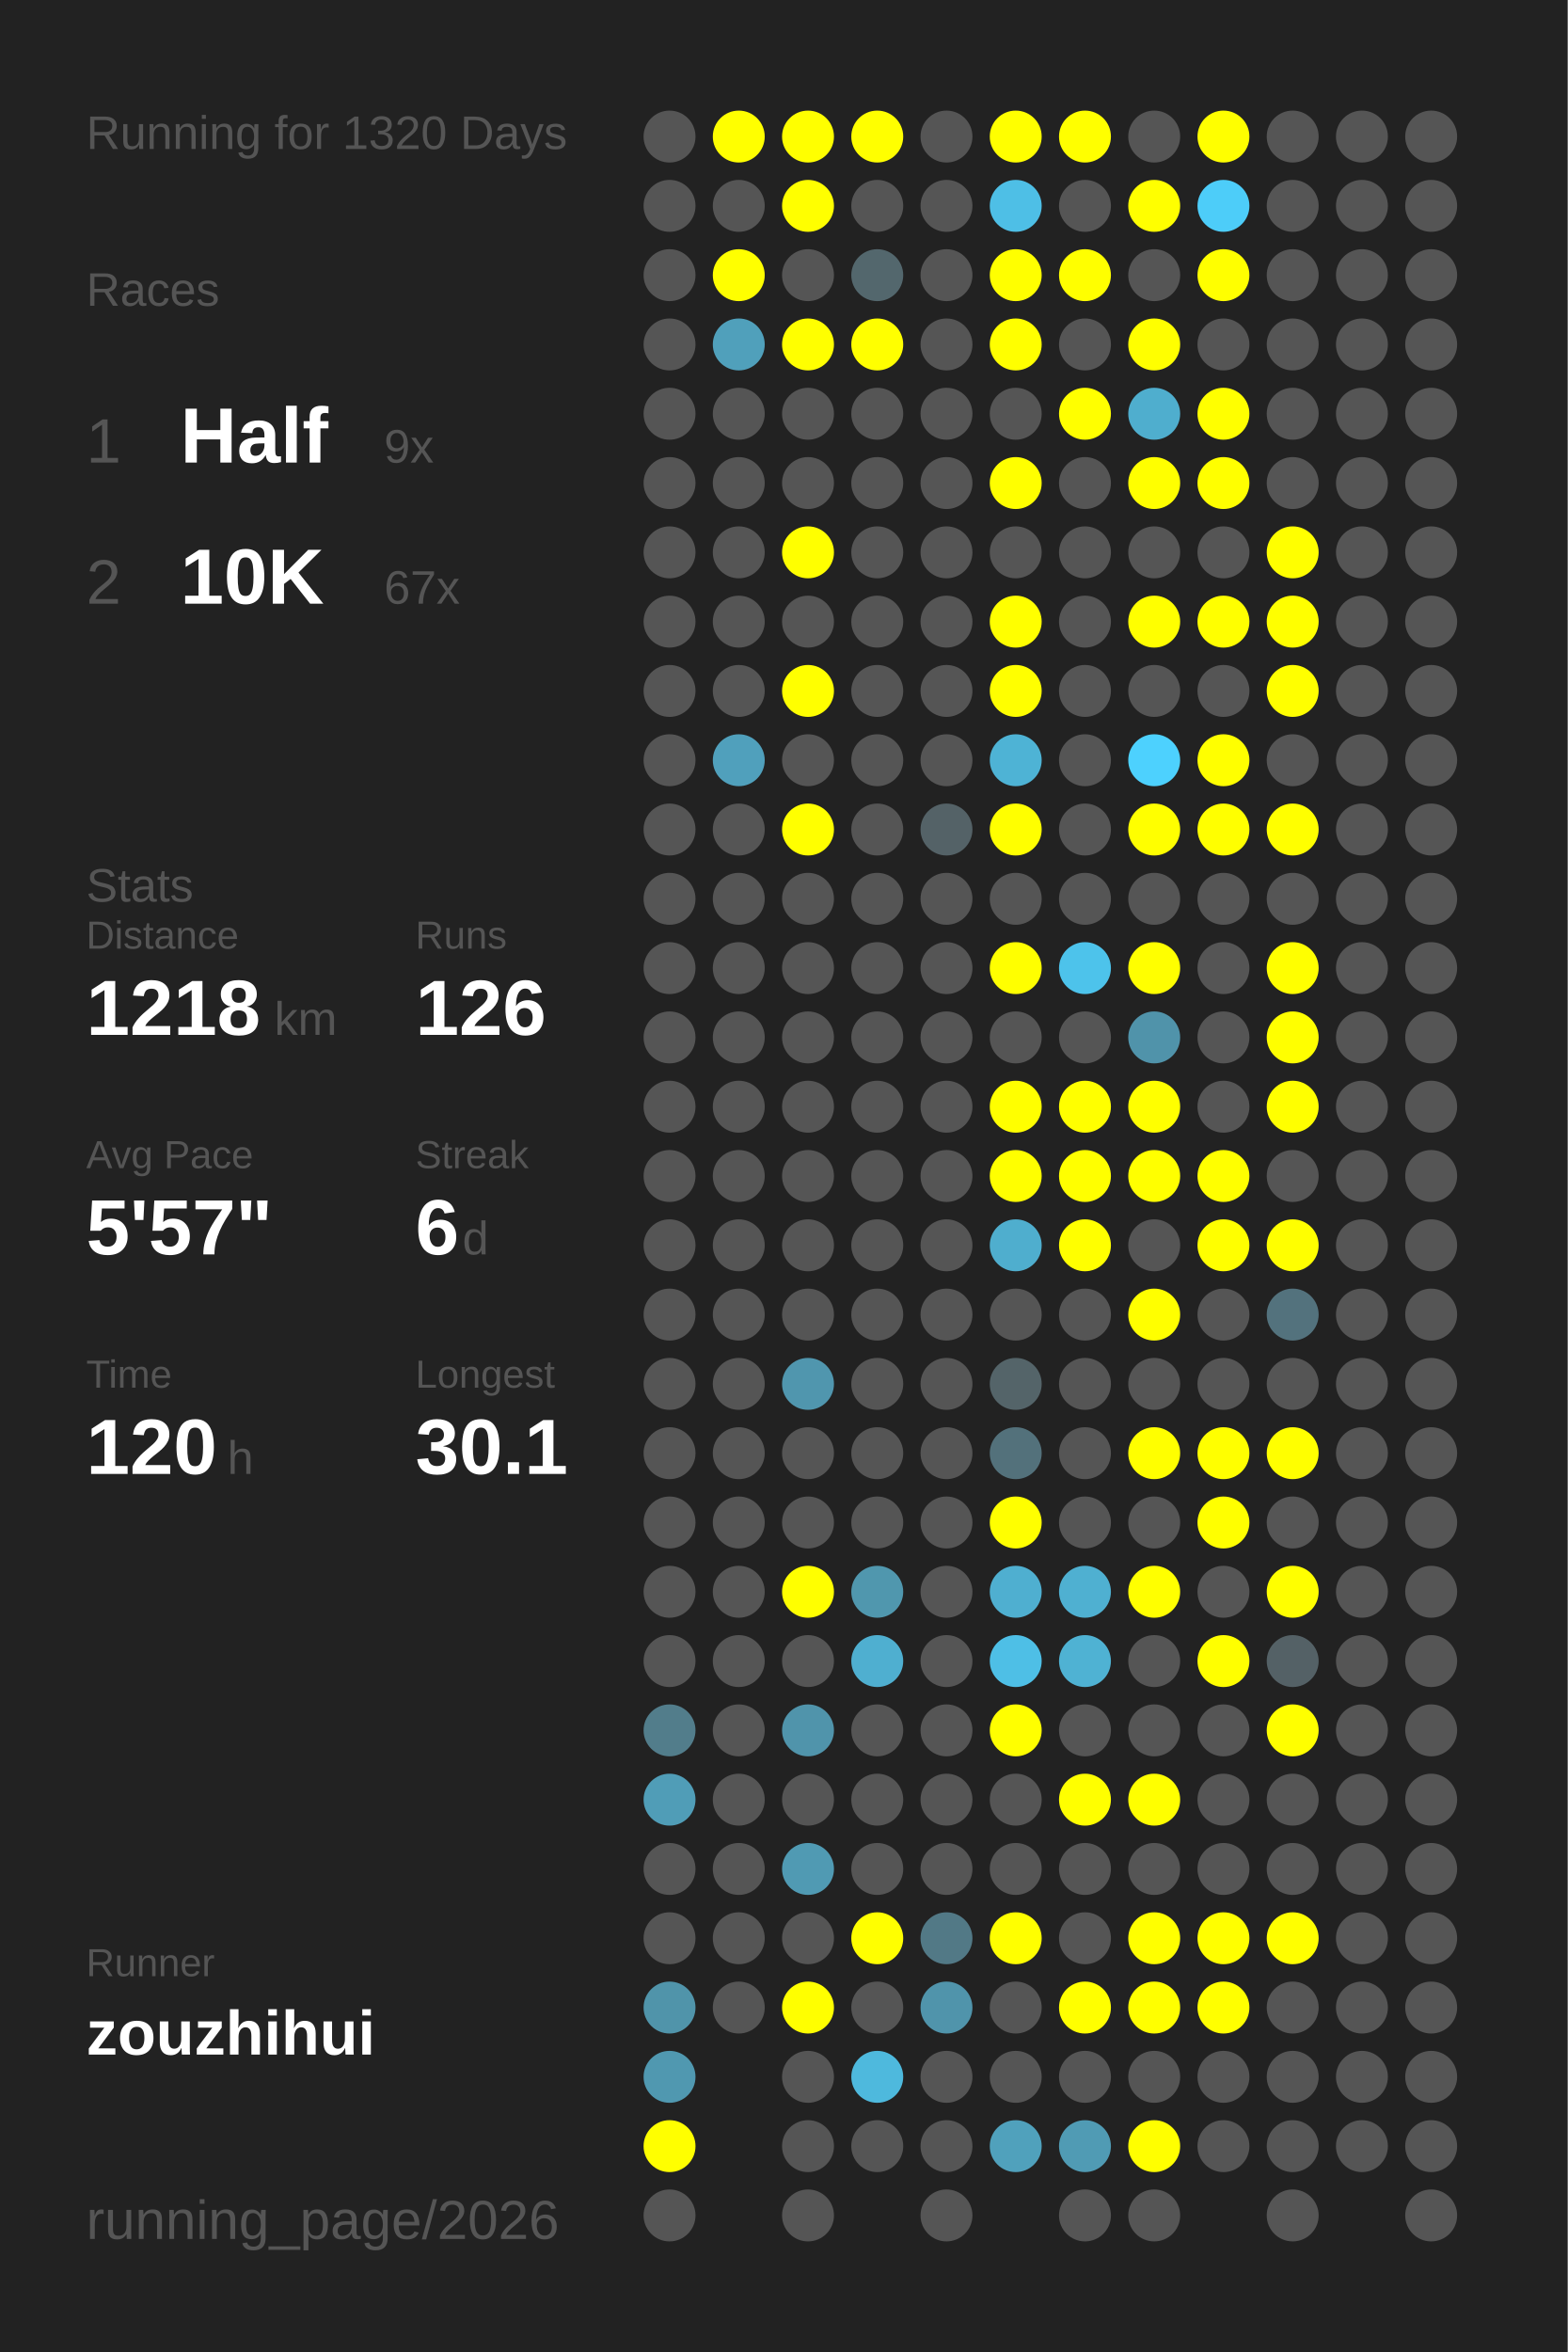
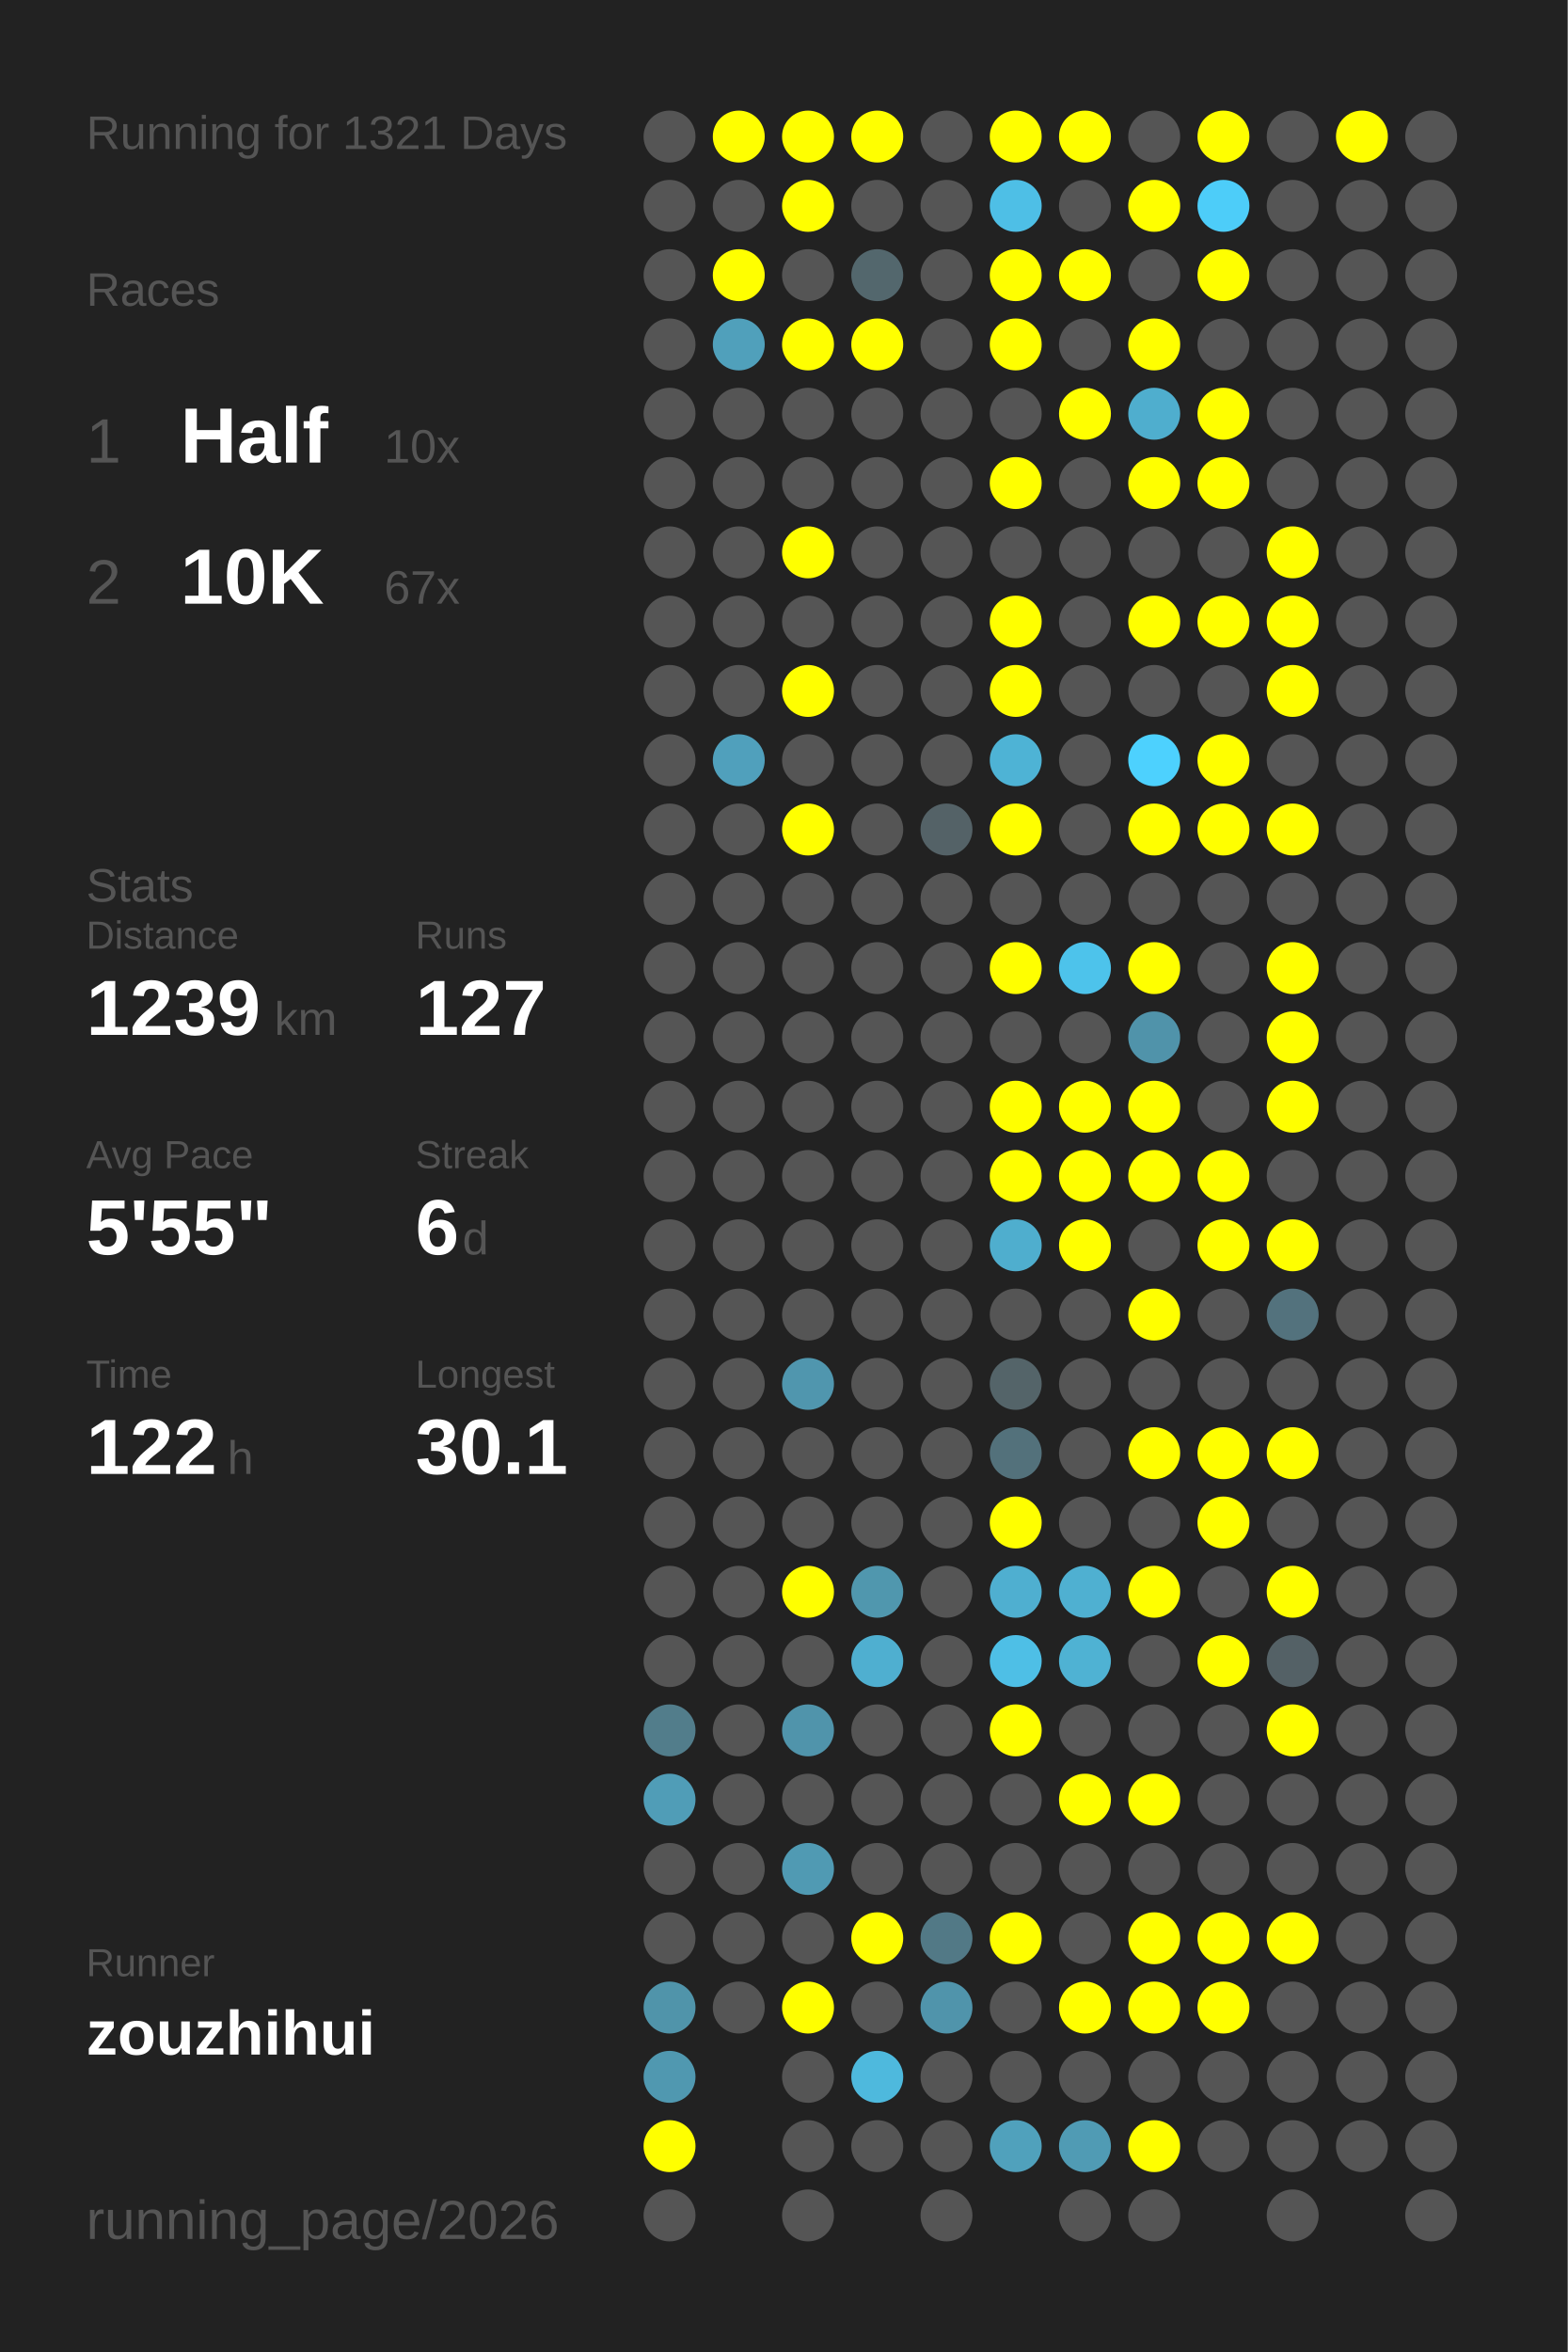
<svg xmlns="http://www.w3.org/2000/svg" baseProfile="full" height="300mm" version="1.1" viewBox="0,0,200,300" width="200mm">
  <defs />
  <rect fill="#222222" height="300" width="200" x="0" y="0" />
-   <text fill="#555555" style="font-size:6px; font-family:Arial;" x="11" y="19">Running for 1320 Days</text>
+   <text fill="#555555" style="font-size:6px; font-family:Arial;" x="11" y="19">Running for 1321 Days</text>
  <text fill="#555555" style="font-size:6px; font-family:Arial;" x="11" y="39">Races</text>
  <text fill="#555555" style="font-size:8px; font-family:Arial;" x="11" y="59">1</text>
  <text fill="#FFFFFF" style="font-size:10px; font-family:Arial; font-weight:bold;" x="23" y="59">Half</text>
-   <text fill="#555555" style="font-size:6px; font-family:Arial;" x="49" y="59">9x</text>
+   <text fill="#555555" style="font-size:6px; font-family:Arial;" x="49" y="59">10x</text>
  <text fill="#555555" style="font-size:8px; font-family:Arial;" x="11" y="77">2</text>
  <text fill="#FFFFFF" style="font-size:10px; font-family:Arial; font-weight:bold;" x="23" y="77">10K</text>
  <text fill="#555555" style="font-size:6px; font-family:Arial;" x="49" y="77">67x</text>
  <text fill="#555555" style="font-size:6px; font-family:Arial;" x="11" y="115">Stats</text>
  <text fill="#555555" style="font-size:5px; font-family:Arial;" x="11" y="121">Distance</text>
-   <text fill="#FFFFFF" style="font-size:10px; font-family:Arial; font-weight:bold;" x="11" y="132">1218</text>
+   <text fill="#FFFFFF" style="font-size:10px; font-family:Arial; font-weight:bold;" x="11" y="132">1239</text>
  <text fill="#555555" style="font-size:6px; font-family:Arial;" x="35" y="132">km</text>
  <text fill="#555555" style="font-size:5px; font-family:Arial;" x="53" y="121">Runs</text>
-   <text fill="#FFFFFF" style="font-size:10px; font-family:Arial; font-weight:bold;" x="53" y="132">126</text>
+   <text fill="#FFFFFF" style="font-size:10px; font-family:Arial; font-weight:bold;" x="53" y="132">127</text>
  <text fill="#555555" style="font-size:5px; font-family:Arial;" x="11" y="149">Avg Pace</text>
-   <text fill="#FFFFFF" style="font-size:10px; font-family:Arial; font-weight:bold;" x="11" y="160">5'57"</text>
+   <text fill="#FFFFFF" style="font-size:10px; font-family:Arial; font-weight:bold;" x="11" y="160">5'55"</text>
  <text fill="#555555" style="font-size:5px; font-family:Arial;" x="53" y="149">Streak</text>
  <text fill="#FFFFFF" style="font-size:10px; font-family:Arial; font-weight:bold;" x="53" y="160">6</text>
  <text fill="#555555" style="font-size:6px; font-family:Arial;" x="59" y="160">d</text>
  <text fill="#555555" style="font-size:5px; font-family:Arial;" x="11" y="177">Time</text>
-   <text fill="#FFFFFF" style="font-size:10px; font-family:Arial; font-weight:bold;" x="11" y="188">120</text>
+   <text fill="#FFFFFF" style="font-size:10px; font-family:Arial; font-weight:bold;" x="11" y="188">122</text>
  <text fill="#555555" style="font-size:6px; font-family:Arial;" x="29" y="188">h</text>
  <text fill="#555555" style="font-size:5px; font-family:Arial;" x="53" y="177">Longest</text>
  <text fill="#FFFFFF" style="font-size:10px; font-family:Arial; font-weight:bold;" x="53" y="188">30.1</text>
  <text fill="#555555" style="font-size:5px; font-family:Arial;" x="11" y="252.065">Runner</text>
  <text fill="#FFFFFF" style="font-size:8px; font-family:Arial; font-weight:bold;" x="11" y="262.065">zouzhihui</text>
  <text fill="#555555" style="font-size:7px; font-family:Arial;" x="11" y="285.581">running_page/2026</text>
  <circle cx="85.417" cy="17.419" fill="#555555" r="3.312" />
  <circle cx="85.417" cy="26.258" fill="#555555" r="3.312" />
  <circle cx="85.417" cy="35.097" fill="#555555" r="3.312" />
  <circle cx="85.417" cy="43.935" fill="#555555" r="3.312" />
  <circle cx="85.417" cy="52.774" fill="#555555" r="3.312" />
  <circle cx="85.417" cy="61.613" fill="#555555" r="3.312" />
  <circle cx="85.417" cy="70.452" fill="#555555" r="3.312" />
  <circle cx="85.417" cy="79.29" fill="#555555" r="3.312" />
  <circle cx="85.417" cy="88.129" fill="#555555" r="3.312" />
  <circle cx="85.417" cy="96.968" fill="#555555" r="3.312" />
  <circle cx="85.417" cy="105.806" fill="#555555" r="3.312" />
  <circle cx="85.417" cy="114.645" fill="#555555" r="3.312" />
  <circle cx="85.417" cy="123.484" fill="#555555" r="3.312" />
  <circle cx="85.417" cy="132.323" fill="#555555" r="3.312" />
  <circle cx="85.417" cy="141.161" fill="#555555" r="3.312" />
  <circle cx="85.417" cy="150" fill="#555555" r="3.312" />
  <circle cx="85.417" cy="158.839" fill="#555555" r="3.312" />
  <circle cx="85.417" cy="167.677" fill="#555555" r="3.312" />
  <circle cx="85.417" cy="176.516" fill="#555555" r="3.312" />
  <circle cx="85.417" cy="185.355" fill="#555555" r="3.312" />
  <circle cx="85.417" cy="194.194" fill="#555555" r="3.312" />
  <circle cx="85.417" cy="203.032" fill="#555555" r="3.312" />
  <circle cx="85.417" cy="211.871" fill="#555555" r="3.312" />
  <circle cx="85.417" cy="220.71" fill="#527d8b" r="3.312" />
  <circle cx="85.417" cy="229.548" fill="#509db7" r="3.312" />
  <circle cx="85.417" cy="238.387" fill="#555555" r="3.312" />
  <circle cx="85.417" cy="247.226" fill="#555555" r="3.312" />
  <circle cx="85.417" cy="256.065" fill="#5094aa" r="3.312" />
  <circle cx="85.417" cy="264.903" fill="#5098b0" r="3.312" />
  <circle cx="85.417" cy="273.742" fill="#FFFF00" r="3.312" />
  <circle cx="85.417" cy="282.581" fill="#555555" r="3.312" />
  <circle cx="94.25" cy="17.419" fill="#FFFF00" r="3.312" />
  <circle cx="94.25" cy="26.258" fill="#555555" r="3.312" />
  <circle cx="94.25" cy="35.097" fill="#FFFF00" r="3.312" />
  <circle cx="94.25" cy="43.935" fill="#50a0bb" r="3.312" />
  <circle cx="94.25" cy="52.774" fill="#555555" r="3.312" />
  <circle cx="94.25" cy="61.613" fill="#555555" r="3.312" />
  <circle cx="94.25" cy="70.452" fill="#555555" r="3.312" />
  <circle cx="94.25" cy="79.29" fill="#555555" r="3.312" />
  <circle cx="94.25" cy="88.129" fill="#555555" r="3.312" />
  <circle cx="94.25" cy="96.968" fill="#50a0bc" r="3.312" />
  <circle cx="94.25" cy="105.806" fill="#555555" r="3.312" />
  <circle cx="94.25" cy="114.645" fill="#555555" r="3.312" />
  <circle cx="94.25" cy="123.484" fill="#555555" r="3.312" />
  <circle cx="94.25" cy="132.323" fill="#555555" r="3.312" />
  <circle cx="94.25" cy="141.161" fill="#555555" r="3.312" />
  <circle cx="94.25" cy="150" fill="#555555" r="3.312" />
  <circle cx="94.25" cy="158.839" fill="#555555" r="3.312" />
  <circle cx="94.25" cy="167.677" fill="#555555" r="3.312" />
  <circle cx="94.25" cy="176.516" fill="#555555" r="3.312" />
  <circle cx="94.25" cy="185.355" fill="#555555" r="3.312" />
  <circle cx="94.25" cy="194.194" fill="#555555" r="3.312" />
  <circle cx="94.25" cy="203.032" fill="#555555" r="3.312" />
  <circle cx="94.25" cy="211.871" fill="#555555" r="3.312" />
  <circle cx="94.25" cy="220.71" fill="#555555" r="3.312" />
  <circle cx="94.25" cy="229.548" fill="#555555" r="3.312" />
  <circle cx="94.25" cy="238.387" fill="#555555" r="3.312" />
  <circle cx="94.25" cy="247.226" fill="#555555" r="3.312" />
  <circle cx="94.25" cy="256.065" fill="#555555" r="3.312" />
  <circle cx="103.083" cy="17.419" fill="#FFFF00" r="3.312" />
  <circle cx="103.083" cy="26.258" fill="#FFFF00" r="3.312" />
  <circle cx="103.083" cy="35.097" fill="#555555" r="3.312" />
  <circle cx="103.083" cy="43.935" fill="#FFFF00" r="3.312" />
  <circle cx="103.083" cy="52.774" fill="#555555" r="3.312" />
  <circle cx="103.083" cy="61.613" fill="#555555" r="3.312" />
  <circle cx="103.083" cy="70.452" fill="#FFFF00" r="3.312" />
  <circle cx="103.083" cy="79.29" fill="#555555" r="3.312" />
  <circle cx="103.083" cy="88.129" fill="#FFFF00" r="3.312" />
  <circle cx="103.083" cy="96.968" fill="#555555" r="3.312" />
  <circle cx="103.083" cy="105.806" fill="#FFFF00" r="3.312" />
  <circle cx="103.083" cy="114.645" fill="#555555" r="3.312" />
  <circle cx="103.083" cy="123.484" fill="#555555" r="3.312" />
  <circle cx="103.083" cy="132.323" fill="#555555" r="3.312" />
  <circle cx="103.083" cy="141.161" fill="#555555" r="3.312" />
  <circle cx="103.083" cy="150" fill="#555555" r="3.312" />
  <circle cx="103.083" cy="158.839" fill="#555555" r="3.312" />
  <circle cx="103.083" cy="167.677" fill="#555555" r="3.312" />
  <circle cx="103.083" cy="176.516" fill="#5096ae" r="3.312" />
  <circle cx="103.083" cy="185.355" fill="#555555" r="3.312" />
  <circle cx="103.083" cy="194.194" fill="#555555" r="3.312" />
  <circle cx="103.083" cy="203.032" fill="#FFFF00" r="3.312" />
  <circle cx="103.083" cy="211.871" fill="#555555" r="3.312" />
  <circle cx="103.083" cy="220.71" fill="#5094ab" r="3.312" />
  <circle cx="103.083" cy="229.548" fill="#555555" r="3.312" />
  <circle cx="103.083" cy="238.387" fill="#509ab3" r="3.312" />
  <circle cx="103.083" cy="247.226" fill="#555555" r="3.312" />
  <circle cx="103.083" cy="256.065" fill="#FFFF00" r="3.312" />
  <circle cx="103.083" cy="264.903" fill="#555555" r="3.312" />
  <circle cx="103.083" cy="273.742" fill="#555555" r="3.312" />
  <circle cx="103.083" cy="282.581" fill="#555555" r="3.312" />
  <circle cx="111.917" cy="17.419" fill="#FFFF00" r="3.312" />
  <circle cx="111.917" cy="26.258" fill="#555555" r="3.312" />
  <circle cx="111.917" cy="35.097" fill="#53676d" r="3.312" />
  <circle cx="111.917" cy="43.935" fill="#FFFF00" r="3.312" />
  <circle cx="111.917" cy="52.774" fill="#555555" r="3.312" />
  <circle cx="111.917" cy="61.613" fill="#555555" r="3.312" />
  <circle cx="111.917" cy="70.452" fill="#555555" r="3.312" />
  <circle cx="111.917" cy="79.29" fill="#555555" r="3.312" />
  <circle cx="111.917" cy="88.129" fill="#555555" r="3.312" />
  <circle cx="111.917" cy="96.968" fill="#555555" r="3.312" />
  <circle cx="111.917" cy="105.806" fill="#555555" r="3.312" />
  <circle cx="111.917" cy="114.645" fill="#555555" r="3.312" />
  <circle cx="111.917" cy="123.484" fill="#555555" r="3.312" />
  <circle cx="111.917" cy="132.323" fill="#555555" r="3.312" />
  <circle cx="111.917" cy="141.161" fill="#555555" r="3.312" />
  <circle cx="111.917" cy="150" fill="#555555" r="3.312" />
  <circle cx="111.917" cy="158.839" fill="#555555" r="3.312" />
  <circle cx="111.917" cy="167.677" fill="#555555" r="3.312" />
  <circle cx="111.917" cy="176.516" fill="#555555" r="3.312" />
  <circle cx="111.917" cy="185.355" fill="#555555" r="3.312" />
  <circle cx="111.917" cy="194.194" fill="#555555" r="3.312" />
  <circle cx="111.917" cy="203.032" fill="#5097ae" r="3.312" />
  <circle cx="111.917" cy="211.871" fill="#4fafd0" r="3.312" />
  <circle cx="111.917" cy="220.71" fill="#555555" r="3.312" />
  <circle cx="111.917" cy="229.548" fill="#555555" r="3.312" />
  <circle cx="111.917" cy="238.387" fill="#555555" r="3.312" />
  <circle cx="111.917" cy="247.226" fill="#FFFF00" r="3.312" />
  <circle cx="111.917" cy="256.065" fill="#555555" r="3.312" />
  <circle cx="111.917" cy="264.903" fill="#4eb9dd" r="3.312" />
  <circle cx="111.917" cy="273.742" fill="#555555" r="3.312" />
  <circle cx="120.75" cy="17.419" fill="#555555" r="3.312" />
  <circle cx="120.75" cy="26.258" fill="#555555" r="3.312" />
  <circle cx="120.75" cy="35.097" fill="#555555" r="3.312" />
  <circle cx="120.75" cy="43.935" fill="#555555" r="3.312" />
  <circle cx="120.75" cy="52.774" fill="#555555" r="3.312" />
  <circle cx="120.75" cy="61.613" fill="#555555" r="3.312" />
  <circle cx="120.75" cy="70.452" fill="#555555" r="3.312" />
  <circle cx="120.75" cy="79.29" fill="#555555" r="3.312" />
  <circle cx="120.75" cy="88.129" fill="#555555" r="3.312" />
  <circle cx="120.75" cy="96.968" fill="#555555" r="3.312" />
  <circle cx="120.75" cy="105.806" fill="#546267" r="3.312" />
  <circle cx="120.75" cy="114.645" fill="#555555" r="3.312" />
  <circle cx="120.75" cy="123.484" fill="#555555" r="3.312" />
  <circle cx="120.75" cy="132.323" fill="#555555" r="3.312" />
  <circle cx="120.75" cy="141.161" fill="#555555" r="3.312" />
  <circle cx="120.75" cy="150" fill="#555555" r="3.312" />
  <circle cx="120.75" cy="158.839" fill="#555555" r="3.312" />
  <circle cx="120.75" cy="167.677" fill="#555555" r="3.312" />
  <circle cx="120.75" cy="176.516" fill="#555555" r="3.312" />
  <circle cx="120.75" cy="185.355" fill="#555555" r="3.312" />
  <circle cx="120.75" cy="194.194" fill="#555555" r="3.312" />
  <circle cx="120.75" cy="203.032" fill="#555555" r="3.312" />
  <circle cx="120.75" cy="211.871" fill="#555555" r="3.312" />
  <circle cx="120.75" cy="220.71" fill="#555555" r="3.312" />
  <circle cx="120.75" cy="229.548" fill="#555555" r="3.312" />
  <circle cx="120.75" cy="238.387" fill="#555555" r="3.312" />
  <circle cx="120.75" cy="247.226" fill="#527986" r="3.312" />
  <circle cx="120.75" cy="256.065" fill="#5094ab" r="3.312" />
  <circle cx="120.75" cy="264.903" fill="#555555" r="3.312" />
  <circle cx="120.75" cy="273.742" fill="#555555" r="3.312" />
  <circle cx="120.75" cy="282.581" fill="#555555" r="3.312" />
  <circle cx="129.583" cy="17.419" fill="#FFFF00" r="3.312" />
  <circle cx="129.583" cy="26.258" fill="#4ebfe6" r="3.312" />
  <circle cx="129.583" cy="35.097" fill="#FFFF00" r="3.312" />
  <circle cx="129.583" cy="43.935" fill="#FFFF00" r="3.312" />
  <circle cx="129.583" cy="52.774" fill="#555555" r="3.312" />
  <circle cx="129.583" cy="61.613" fill="#FFFF00" r="3.312" />
  <circle cx="129.583" cy="70.452" fill="#555555" r="3.312" />
  <circle cx="129.583" cy="79.29" fill="#FFFF00" r="3.312" />
  <circle cx="129.583" cy="88.129" fill="#FFFF00" r="3.312" />
  <circle cx="129.583" cy="96.968" fill="#4eb3d5" r="3.312" />
  <circle cx="129.583" cy="105.806" fill="#FFFF00" r="3.312" />
  <circle cx="129.583" cy="114.645" fill="#555555" r="3.312" />
  <circle cx="129.583" cy="123.484" fill="#FFFF00" r="3.312" />
  <circle cx="129.583" cy="132.323" fill="#555555" r="3.312" />
  <circle cx="129.583" cy="141.161" fill="#FFFF00" r="3.312" />
  <circle cx="129.583" cy="150" fill="#FFFF00" r="3.312" />
  <circle cx="129.583" cy="158.839" fill="#4faece" r="3.312" />
  <circle cx="129.583" cy="167.677" fill="#555555" r="3.312" />
  <circle cx="129.583" cy="176.516" fill="#546469" r="3.312" />
  <circle cx="129.583" cy="185.355" fill="#53717b" r="3.312" />
  <circle cx="129.583" cy="194.194" fill="#FFFF00" r="3.312" />
  <circle cx="129.583" cy="203.032" fill="#4fafd0" r="3.312" />
  <circle cx="129.583" cy="211.871" fill="#4ebfe6" r="3.312" />
  <circle cx="129.583" cy="220.71" fill="#FFFF00" r="3.312" />
  <circle cx="129.583" cy="229.548" fill="#555555" r="3.312" />
  <circle cx="129.583" cy="238.387" fill="#555555" r="3.312" />
  <circle cx="129.583" cy="247.226" fill="#FFFF00" r="3.312" />
  <circle cx="129.583" cy="256.065" fill="#555555" r="3.312" />
  <circle cx="129.583" cy="264.903" fill="#555555" r="3.312" />
  <circle cx="129.583" cy="273.742" fill="#50a1bc" r="3.312" />
  <circle cx="138.417" cy="17.419" fill="#FFFF00" r="3.312" />
  <circle cx="138.417" cy="26.258" fill="#555555" r="3.312" />
  <circle cx="138.417" cy="35.097" fill="#FFFF00" r="3.312" />
  <circle cx="138.417" cy="43.935" fill="#555555" r="3.312" />
  <circle cx="138.417" cy="52.774" fill="#FFFF00" r="3.312" />
  <circle cx="138.417" cy="61.613" fill="#555555" r="3.312" />
  <circle cx="138.417" cy="70.452" fill="#555555" r="3.312" />
  <circle cx="138.417" cy="79.29" fill="#555555" r="3.312" />
  <circle cx="138.417" cy="88.129" fill="#555555" r="3.312" />
  <circle cx="138.417" cy="96.968" fill="#555555" r="3.312" />
  <circle cx="138.417" cy="105.806" fill="#555555" r="3.312" />
  <circle cx="138.417" cy="114.645" fill="#555555" r="3.312" />
  <circle cx="138.417" cy="123.484" fill="#4dc3eb" r="3.312" />
  <circle cx="138.417" cy="132.323" fill="#555555" r="3.312" />
  <circle cx="138.417" cy="141.161" fill="#FFFF00" r="3.312" />
  <circle cx="138.417" cy="150" fill="#FFFF00" r="3.312" />
  <circle cx="138.417" cy="158.839" fill="#FFFF00" r="3.312" />
  <circle cx="138.417" cy="167.677" fill="#555555" r="3.312" />
  <circle cx="138.417" cy="176.516" fill="#555555" r="3.312" />
  <circle cx="138.417" cy="185.355" fill="#555555" r="3.312" />
  <circle cx="138.417" cy="194.194" fill="#555555" r="3.312" />
  <circle cx="138.417" cy="203.032" fill="#4fb0d1" r="3.312" />
  <circle cx="138.417" cy="211.871" fill="#4fb2d3" r="3.312" />
  <circle cx="138.417" cy="220.71" fill="#555555" r="3.312" />
  <circle cx="138.417" cy="229.548" fill="#FFFF00" r="3.312" />
  <circle cx="138.417" cy="238.387" fill="#555555" r="3.312" />
  <circle cx="138.417" cy="247.226" fill="#555555" r="3.312" />
  <circle cx="138.417" cy="256.065" fill="#FFFF00" r="3.312" />
  <circle cx="138.417" cy="264.903" fill="#555555" r="3.312" />
  <circle cx="138.417" cy="273.742" fill="#509bb4" r="3.312" />
  <circle cx="138.417" cy="282.581" fill="#555555" r="3.312" />
  <circle cx="147.25" cy="17.419" fill="#555555" r="3.312" />
  <circle cx="147.25" cy="26.258" fill="#FFFF00" r="3.312" />
  <circle cx="147.25" cy="35.097" fill="#555555" r="3.312" />
  <circle cx="147.25" cy="43.935" fill="#FFFF00" r="3.312" />
  <circle cx="147.25" cy="52.774" fill="#4faece" r="3.312" />
  <circle cx="147.25" cy="61.613" fill="#FFFF00" r="3.312" />
  <circle cx="147.25" cy="70.452" fill="#555555" r="3.312" />
  <circle cx="147.25" cy="79.29" fill="#FFFF00" r="3.312" />
  <circle cx="147.25" cy="88.129" fill="#555555" r="3.312" />
  <circle cx="147.25" cy="96.968" fill="#4dd1fe" r="3.312" />
  <circle cx="147.25" cy="105.806" fill="#FFFF00" r="3.312" />
  <circle cx="147.25" cy="114.645" fill="#555555" r="3.312" />
  <circle cx="147.25" cy="123.484" fill="#FFFF00" r="3.312" />
  <circle cx="147.25" cy="132.323" fill="#5093aa" r="3.312" />
  <circle cx="147.25" cy="141.161" fill="#FFFF00" r="3.312" />
  <circle cx="147.25" cy="150" fill="#FFFF00" r="3.312" />
  <circle cx="147.25" cy="158.839" fill="#555555" r="3.312" />
  <circle cx="147.25" cy="167.677" fill="#FFFF00" r="3.312" />
  <circle cx="147.25" cy="176.516" fill="#555555" r="3.312" />
  <circle cx="147.25" cy="185.355" fill="#FFFF00" r="3.312" />
  <circle cx="147.25" cy="194.194" fill="#555555" r="3.312" />
  <circle cx="147.25" cy="203.032" fill="#FFFF00" r="3.312" />
  <circle cx="147.25" cy="211.871" fill="#555555" r="3.312" />
  <circle cx="147.25" cy="220.71" fill="#555555" r="3.312" />
  <circle cx="147.25" cy="229.548" fill="#FFFF00" r="3.312" />
  <circle cx="147.25" cy="238.387" fill="#555555" r="3.312" />
  <circle cx="147.25" cy="247.226" fill="#FFFF00" r="3.312" />
  <circle cx="147.25" cy="256.065" fill="#FFFF00" r="3.312" />
  <circle cx="147.25" cy="264.903" fill="#555555" r="3.312" />
  <circle cx="147.25" cy="273.742" fill="#FFFF00" r="3.312" />
  <circle cx="147.25" cy="282.581" fill="#555555" r="3.312" />
  <circle cx="156.083" cy="17.419" fill="#FFFF00" r="3.312" />
  <circle cx="156.083" cy="26.258" fill="#4dcdf9" r="3.312" />
  <circle cx="156.083" cy="35.097" fill="#FFFF00" r="3.312" />
  <circle cx="156.083" cy="43.935" fill="#555555" r="3.312" />
  <circle cx="156.083" cy="52.774" fill="#FFFF00" r="3.312" />
  <circle cx="156.083" cy="61.613" fill="#FFFF00" r="3.312" />
  <circle cx="156.083" cy="70.452" fill="#555555" r="3.312" />
  <circle cx="156.083" cy="79.29" fill="#FFFF00" r="3.312" />
  <circle cx="156.083" cy="88.129" fill="#555555" r="3.312" />
  <circle cx="156.083" cy="96.968" fill="#FFFF00" r="3.312" />
  <circle cx="156.083" cy="105.806" fill="#FFFF00" r="3.312" />
  <circle cx="156.083" cy="114.645" fill="#555555" r="3.312" />
  <circle cx="156.083" cy="123.484" fill="#555555" r="3.312" />
  <circle cx="156.083" cy="132.323" fill="#555555" r="3.312" />
  <circle cx="156.083" cy="141.161" fill="#555555" r="3.312" />
  <circle cx="156.083" cy="150" fill="#FFFF00" r="3.312" />
  <circle cx="156.083" cy="158.839" fill="#FFFF00" r="3.312" />
  <circle cx="156.083" cy="167.677" fill="#555555" r="3.312" />
  <circle cx="156.083" cy="176.516" fill="#555555" r="3.312" />
  <circle cx="156.083" cy="185.355" fill="#FFFF00" r="3.312" />
  <circle cx="156.083" cy="194.194" fill="#FFFF00" r="3.312" />
  <circle cx="156.083" cy="203.032" fill="#555555" r="3.312" />
  <circle cx="156.083" cy="211.871" fill="#FFFF00" r="3.312" />
  <circle cx="156.083" cy="220.71" fill="#555555" r="3.312" />
  <circle cx="156.083" cy="229.548" fill="#555555" r="3.312" />
  <circle cx="156.083" cy="238.387" fill="#555555" r="3.312" />
  <circle cx="156.083" cy="247.226" fill="#FFFF00" r="3.312" />
  <circle cx="156.083" cy="256.065" fill="#FFFF00" r="3.312" />
  <circle cx="156.083" cy="264.903" fill="#555555" r="3.312" />
  <circle cx="156.083" cy="273.742" fill="#555555" r="3.312" />
  <circle cx="164.917" cy="17.419" fill="#555555" r="3.312" />
  <circle cx="164.917" cy="26.258" fill="#555555" r="3.312" />
  <circle cx="164.917" cy="35.097" fill="#555555" r="3.312" />
  <circle cx="164.917" cy="43.935" fill="#555555" r="3.312" />
  <circle cx="164.917" cy="52.774" fill="#555555" r="3.312" />
  <circle cx="164.917" cy="61.613" fill="#555555" r="3.312" />
  <circle cx="164.917" cy="70.452" fill="#FFFF00" r="3.312" />
  <circle cx="164.917" cy="79.29" fill="#FFFF00" r="3.312" />
  <circle cx="164.917" cy="88.129" fill="#FFFF00" r="3.312" />
  <circle cx="164.917" cy="96.968" fill="#555555" r="3.312" />
  <circle cx="164.917" cy="105.806" fill="#FFFF00" r="3.312" />
  <circle cx="164.917" cy="114.645" fill="#555555" r="3.312" />
  <circle cx="164.917" cy="123.484" fill="#FFFF00" r="3.312" />
  <circle cx="164.917" cy="132.323" fill="#FFFF00" r="3.312" />
  <circle cx="164.917" cy="141.161" fill="#FFFF00" r="3.312" />
  <circle cx="164.917" cy="150" fill="#555555" r="3.312" />
  <circle cx="164.917" cy="158.839" fill="#FFFF00" r="3.312" />
  <circle cx="164.917" cy="167.677" fill="#53727d" r="3.312" />
  <circle cx="164.917" cy="176.516" fill="#555555" r="3.312" />
  <circle cx="164.917" cy="185.355" fill="#FFFF00" r="3.312" />
  <circle cx="164.917" cy="194.194" fill="#555555" r="3.312" />
  <circle cx="164.917" cy="203.032" fill="#FFFF00" r="3.312" />
  <circle cx="164.917" cy="211.871" fill="#546166" r="3.312" />
  <circle cx="164.917" cy="220.71" fill="#FFFF00" r="3.312" />
  <circle cx="164.917" cy="229.548" fill="#555555" r="3.312" />
  <circle cx="164.917" cy="238.387" fill="#555555" r="3.312" />
  <circle cx="164.917" cy="247.226" fill="#FFFF00" r="3.312" />
  <circle cx="164.917" cy="256.065" fill="#555555" r="3.312" />
  <circle cx="164.917" cy="264.903" fill="#555555" r="3.312" />
  <circle cx="164.917" cy="273.742" fill="#555555" r="3.312" />
  <circle cx="164.917" cy="282.581" fill="#555555" r="3.312" />
-   <circle cx="173.75" cy="17.419" fill="#555555" r="3.312" />
+   <circle cx="173.75" cy="17.419" fill="#FFFF00" r="3.312" />
  <circle cx="173.75" cy="26.258" fill="#555555" r="3.312" />
  <circle cx="173.75" cy="35.097" fill="#555555" r="3.312" />
  <circle cx="173.75" cy="43.935" fill="#555555" r="3.312" />
  <circle cx="173.75" cy="52.774" fill="#555555" r="3.312" />
  <circle cx="173.75" cy="61.613" fill="#555555" r="3.312" />
  <circle cx="173.75" cy="70.452" fill="#555555" r="3.312" />
  <circle cx="173.75" cy="79.29" fill="#555555" r="3.312" />
  <circle cx="173.75" cy="88.129" fill="#555555" r="3.312" />
  <circle cx="173.75" cy="96.968" fill="#555555" r="3.312" />
  <circle cx="173.75" cy="105.806" fill="#555555" r="3.312" />
  <circle cx="173.75" cy="114.645" fill="#555555" r="3.312" />
  <circle cx="173.75" cy="123.484" fill="#555555" r="3.312" />
  <circle cx="173.75" cy="132.323" fill="#555555" r="3.312" />
  <circle cx="173.75" cy="141.161" fill="#555555" r="3.312" />
  <circle cx="173.75" cy="150" fill="#555555" r="3.312" />
  <circle cx="173.75" cy="158.839" fill="#555555" r="3.312" />
  <circle cx="173.75" cy="167.677" fill="#555555" r="3.312" />
  <circle cx="173.75" cy="176.516" fill="#555555" r="3.312" />
  <circle cx="173.75" cy="185.355" fill="#555555" r="3.312" />
  <circle cx="173.75" cy="194.194" fill="#555555" r="3.312" />
  <circle cx="173.75" cy="203.032" fill="#555555" r="3.312" />
  <circle cx="173.75" cy="211.871" fill="#555555" r="3.312" />
  <circle cx="173.75" cy="220.71" fill="#555555" r="3.312" />
  <circle cx="173.75" cy="229.548" fill="#555555" r="3.312" />
  <circle cx="173.75" cy="238.387" fill="#555555" r="3.312" />
  <circle cx="173.75" cy="247.226" fill="#555555" r="3.312" />
  <circle cx="173.75" cy="256.065" fill="#555555" r="3.312" />
  <circle cx="173.75" cy="264.903" fill="#555555" r="3.312" />
  <circle cx="173.75" cy="273.742" fill="#555555" r="3.312" />
  <circle cx="182.583" cy="17.419" fill="#555555" r="3.312" />
  <circle cx="182.583" cy="26.258" fill="#555555" r="3.312" />
  <circle cx="182.583" cy="35.097" fill="#555555" r="3.312" />
  <circle cx="182.583" cy="43.935" fill="#555555" r="3.312" />
  <circle cx="182.583" cy="52.774" fill="#555555" r="3.312" />
  <circle cx="182.583" cy="61.613" fill="#555555" r="3.312" />
  <circle cx="182.583" cy="70.452" fill="#555555" r="3.312" />
  <circle cx="182.583" cy="79.29" fill="#555555" r="3.312" />
  <circle cx="182.583" cy="88.129" fill="#555555" r="3.312" />
  <circle cx="182.583" cy="96.968" fill="#555555" r="3.312" />
  <circle cx="182.583" cy="105.806" fill="#555555" r="3.312" />
  <circle cx="182.583" cy="114.645" fill="#555555" r="3.312" />
  <circle cx="182.583" cy="123.484" fill="#555555" r="3.312" />
  <circle cx="182.583" cy="132.323" fill="#555555" r="3.312" />
  <circle cx="182.583" cy="141.161" fill="#555555" r="3.312" />
  <circle cx="182.583" cy="150" fill="#555555" r="3.312" />
  <circle cx="182.583" cy="158.839" fill="#555555" r="3.312" />
  <circle cx="182.583" cy="167.677" fill="#555555" r="3.312" />
  <circle cx="182.583" cy="176.516" fill="#555555" r="3.312" />
  <circle cx="182.583" cy="185.355" fill="#555555" r="3.312" />
  <circle cx="182.583" cy="194.194" fill="#555555" r="3.312" />
  <circle cx="182.583" cy="203.032" fill="#555555" r="3.312" />
  <circle cx="182.583" cy="211.871" fill="#555555" r="3.312" />
  <circle cx="182.583" cy="220.71" fill="#555555" r="3.312" />
  <circle cx="182.583" cy="229.548" fill="#555555" r="3.312" />
  <circle cx="182.583" cy="238.387" fill="#555555" r="3.312" />
  <circle cx="182.583" cy="247.226" fill="#555555" r="3.312" />
  <circle cx="182.583" cy="256.065" fill="#555555" r="3.312" />
  <circle cx="182.583" cy="264.903" fill="#555555" r="3.312" />
  <circle cx="182.583" cy="273.742" fill="#555555" r="3.312" />
  <circle cx="182.583" cy="282.581" fill="#555555" r="3.312" />
</svg>
